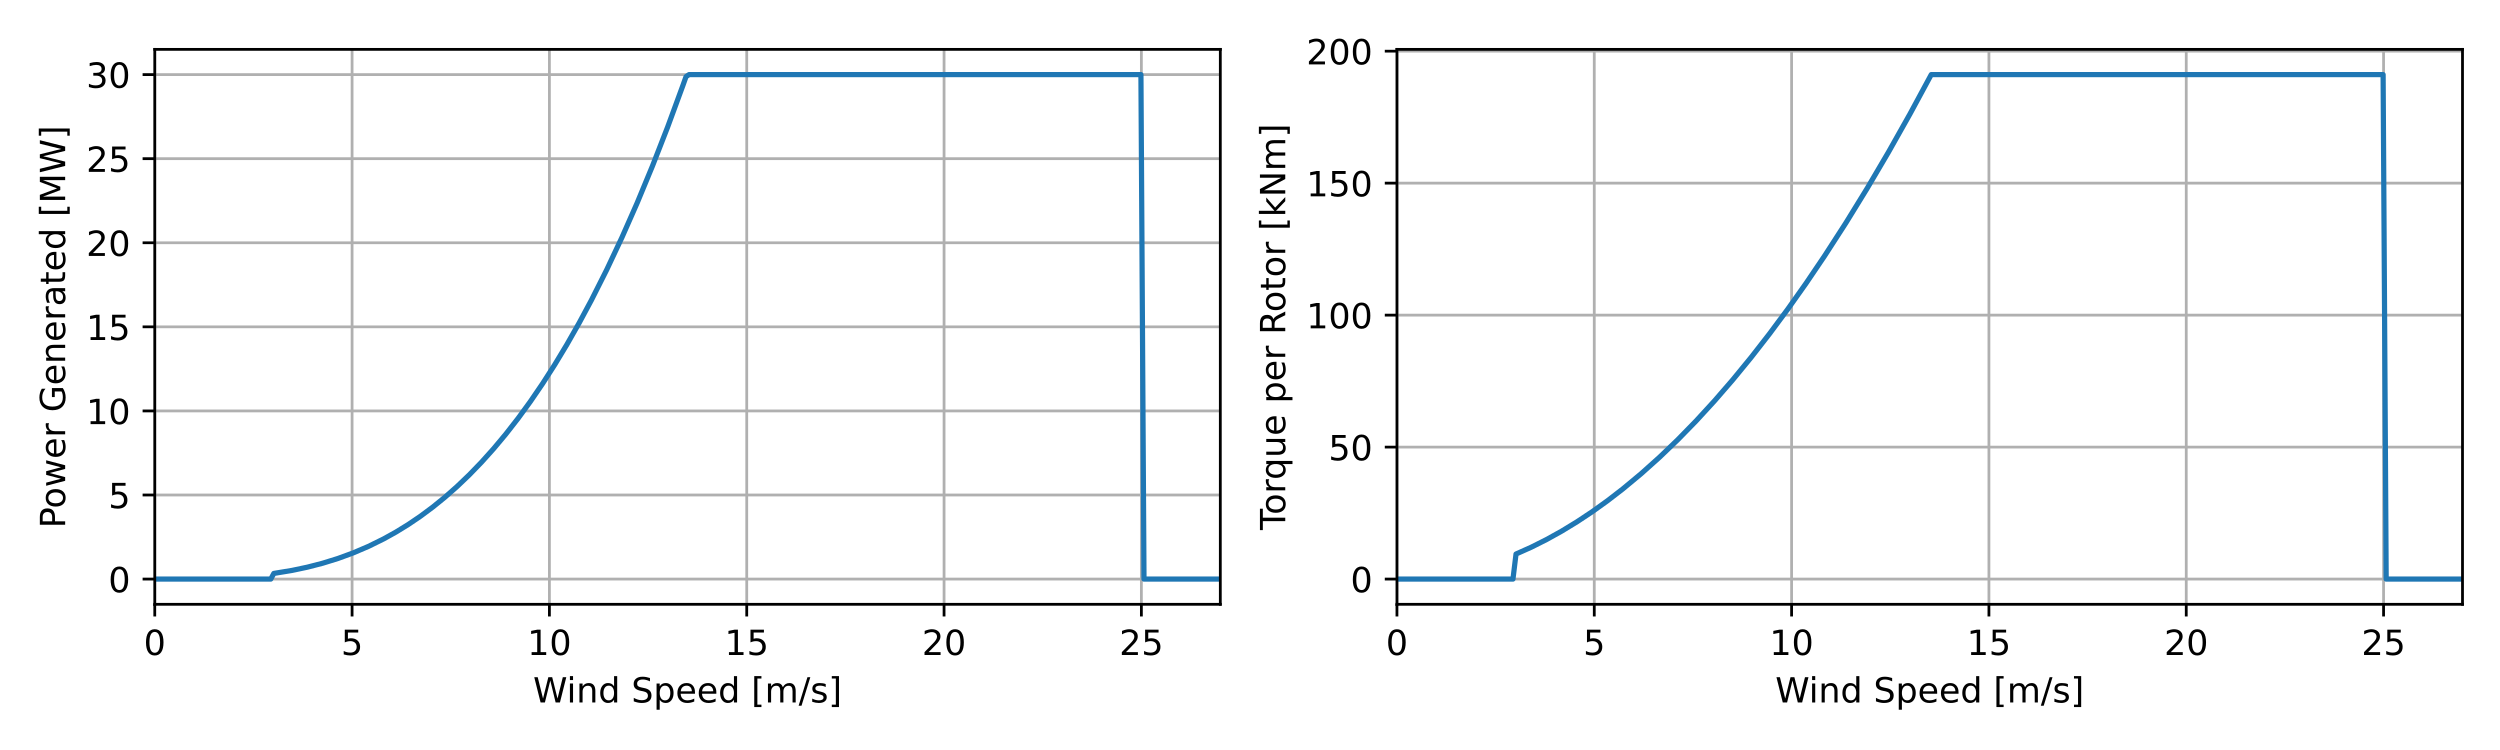
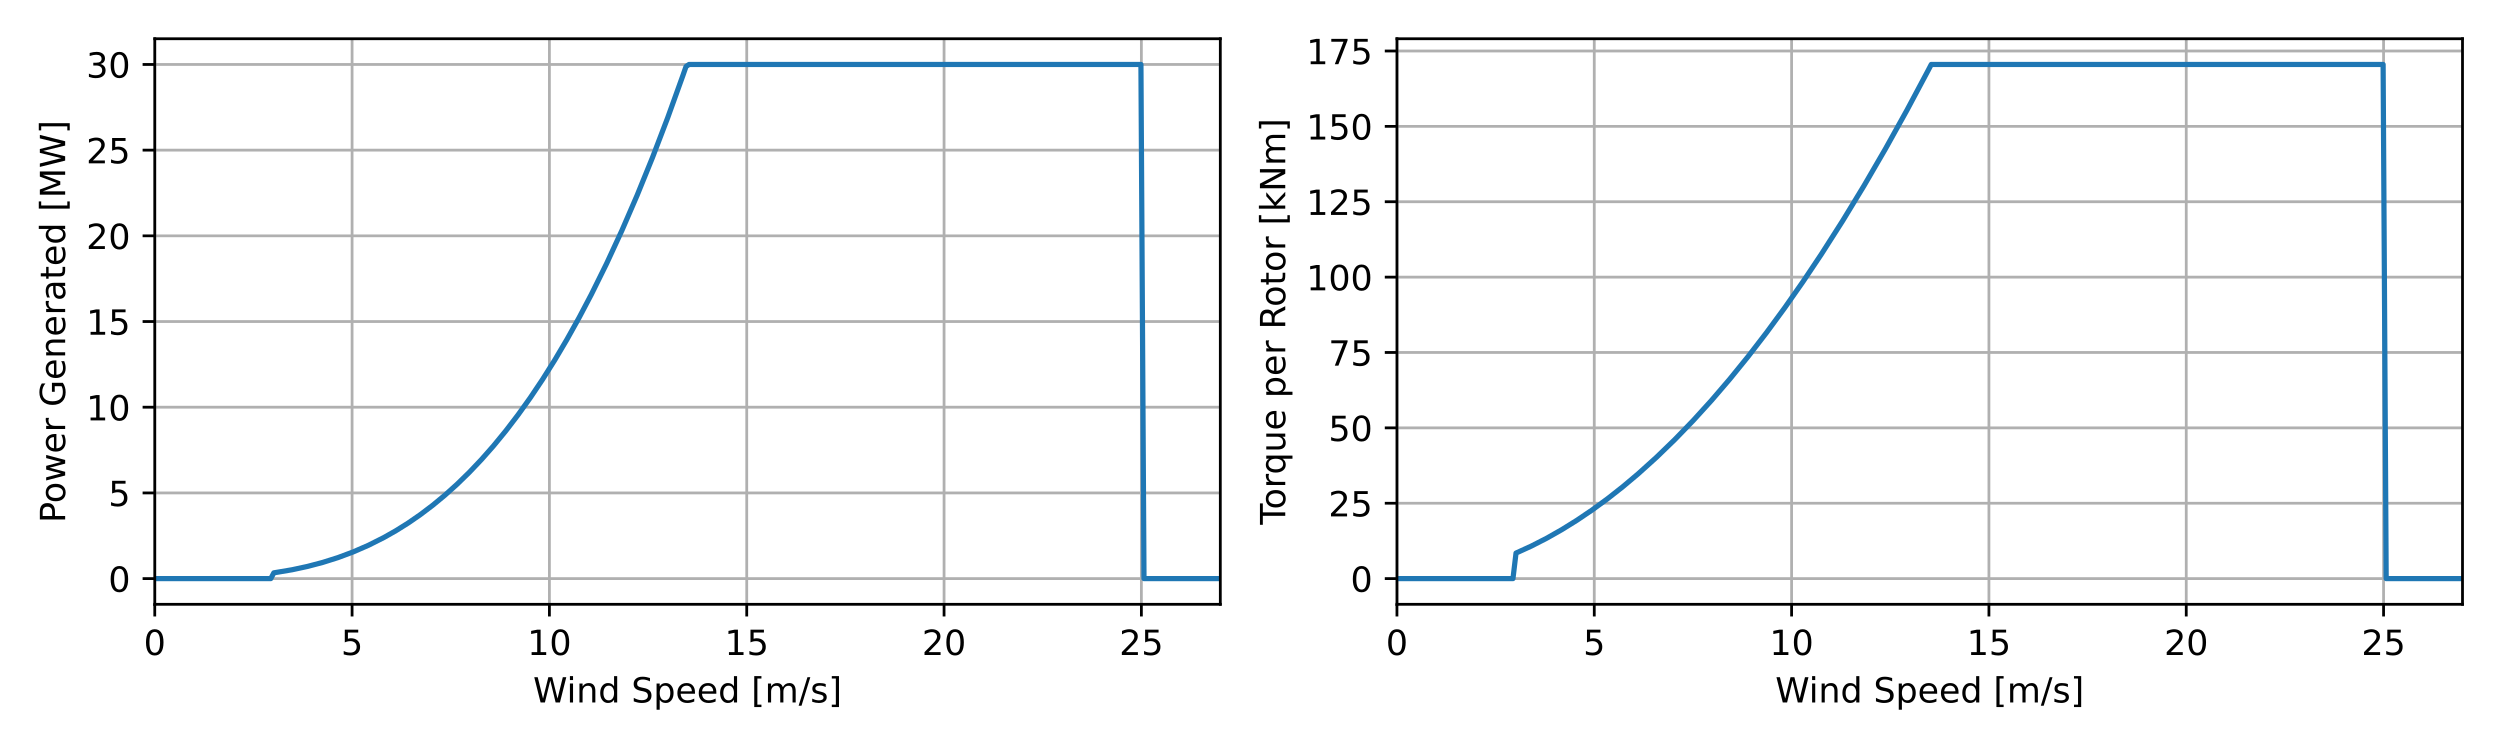
<svg xmlns="http://www.w3.org/2000/svg" xmlns:xlink="http://www.w3.org/1999/xlink" width="720pt" height="216pt" viewBox="0 0 720 216" version="1.1">
  <defs>
    <style type="text/css">*{stroke-linejoin: round; stroke-linecap: butt}</style>
  </defs>
  <g id="figure_1">
    <g id="patch_1">
      <path d="M 0 216  L 720 216  L 720 0  L 0 0  z " style="fill: #ffffff" />
    </g>
    <g id="axes_1">
      <g id="patch_2">
-         <path d="M 44.57 174.04  L 351.45 174.04  L 351.45 14.219  L 44.57 14.219  z " style="fill: #ffffff" />
+         <path d="M 44.57 174.04  L 351.45 174.04  L 351.45 11.16  L 44.57 11.16  z " style="fill: #ffffff" />
      </g>
      <g id="matplotlib.axis_1">
        <g id="xtick_1">
          <g id="line2d_1">
-             <path d="M 44.57 174.04  L 44.57 14.219  " clip-path="url(#p1d4675666b)" style="fill: none; stroke: #b0b0b0; stroke-width: 0.8; stroke-linecap: square" />
+             <path d="M 44.57 174.04  L 44.57 11.16  " clip-path="url(#p6509c32ba3)" style="fill: none; stroke: #b0b0b0; stroke-width: 0.8; stroke-linecap: square" />
          </g>
          <g id="line2d_2">
            <defs>
-               <path id="m14a64053a7" d="M 0 0  L 0 3.5  " style="stroke: #000000; stroke-width: 0.8" />
+               <path id="mec71f50dfd" d="M 0 0  L 0 3.5  " style="stroke: #000000; stroke-width: 0.8" />
            </defs>
            <g>
-               <use xlink:href="#m14a64053a7" x="44.57" y="174.04" style="stroke: #000000; stroke-width: 0.8" />
+               <use xlink:href="#mec71f50dfd" x="44.57" y="174.04" style="stroke: #000000; stroke-width: 0.8" />
            </g>
          </g>
          <g id="text_1">
            <g transform="translate(41.38875 188.6384) scale(0.1 -0.1)">
              <defs>
                <path id="DejaVuSans-30" d="M 2034 4250  Q 1547 4250 1301 3770  Q 1056 3291 1056 2328  Q 1056 1369 1301 889  Q 1547 409 2034 409  Q 2525 409 2770 889  Q 3016 1369 3016 2328  Q 3016 3291 2770 3770  Q 2525 4250 2034 4250  z M 2034 4750  Q 2819 4750 3233 4129  Q 3647 3509 3647 2328  Q 3647 1150 3233 529  Q 2819 -91 2034 -91  Q 1250 -91 836 529  Q 422 1150 422 2328  Q 422 3509 836 4129  Q 1250 4750 2034 4750  z " transform="scale(0.015625)" />
              </defs>
              <use xlink:href="#DejaVuSans-30" />
            </g>
          </g>
        </g>
        <g id="xtick_2">
          <g id="line2d_3">
-             <path d="M 101.4 174.04  L 101.4 14.219  " clip-path="url(#p1d4675666b)" style="fill: none; stroke: #b0b0b0; stroke-width: 0.8; stroke-linecap: square" />
+             <path d="M 101.4 174.04  L 101.4 11.16  " clip-path="url(#p6509c32ba3)" style="fill: none; stroke: #b0b0b0; stroke-width: 0.8; stroke-linecap: square" />
          </g>
          <g id="line2d_4">
            <g>
-               <use xlink:href="#m14a64053a7" x="101.4" y="174.04" style="stroke: #000000; stroke-width: 0.8" />
+               <use xlink:href="#mec71f50dfd" x="101.4" y="174.04" style="stroke: #000000; stroke-width: 0.8" />
            </g>
          </g>
          <g id="text_2">
            <g transform="translate(98.21838 188.6384) scale(0.1 -0.1)">
              <defs>
                <path id="DejaVuSans-35" d="M 691 4666  L 3169 4666  L 3169 4134  L 1269 4134  L 1269 2991  Q 1406 3038 1543 3061  Q 1681 3084 1819 3084  Q 2600 3084 3056 2656  Q 3513 2228 3513 1497  Q 3513 744 3044 326  Q 2575 -91 1722 -91  Q 1428 -91 1123 -41  Q 819 9 494 109  L 494 744  Q 775 591 1075 516  Q 1375 441 1709 441  Q 2250 441 2565 725  Q 2881 1009 2881 1497  Q 2881 1984 2565 2268  Q 2250 2553 1709 2553  Q 1456 2553 1204 2497  Q 953 2441 691 2322  L 691 4666  z " transform="scale(0.015625)" />
              </defs>
              <use xlink:href="#DejaVuSans-35" />
            </g>
          </g>
        </g>
        <g id="xtick_3">
          <g id="line2d_5">
-             <path d="M 158.229 174.04  L 158.229 14.219  " clip-path="url(#p1d4675666b)" style="fill: none; stroke: #b0b0b0; stroke-width: 0.8; stroke-linecap: square" />
+             <path d="M 158.229 174.04  L 158.229 11.16  " clip-path="url(#p6509c32ba3)" style="fill: none; stroke: #b0b0b0; stroke-width: 0.8; stroke-linecap: square" />
          </g>
          <g id="line2d_6">
            <g>
-               <use xlink:href="#m14a64053a7" x="158.229" y="174.04" style="stroke: #000000; stroke-width: 0.8" />
+               <use xlink:href="#mec71f50dfd" x="158.229" y="174.04" style="stroke: #000000; stroke-width: 0.8" />
            </g>
          </g>
          <g id="text_3">
            <g transform="translate(151.8668 188.6384) scale(0.1 -0.1)">
              <defs>
                <path id="DejaVuSans-31" d="M 794 531  L 1825 531  L 1825 4091  L 703 3866  L 703 4441  L 1819 4666  L 2450 4666  L 2450 531  L 3481 531  L 3481 0  L 794 0  L 794 531  z " transform="scale(0.015625)" />
              </defs>
              <use xlink:href="#DejaVuSans-31" />
              <use xlink:href="#DejaVuSans-30" x="63.623" />
            </g>
          </g>
        </g>
        <g id="xtick_4">
          <g id="line2d_7">
-             <path d="M 215.059 174.04  L 215.059 14.219  " clip-path="url(#p1d4675666b)" style="fill: none; stroke: #b0b0b0; stroke-width: 0.8; stroke-linecap: square" />
+             <path d="M 215.059 174.04  L 215.059 11.16  " clip-path="url(#p6509c32ba3)" style="fill: none; stroke: #b0b0b0; stroke-width: 0.8; stroke-linecap: square" />
          </g>
          <g id="line2d_8">
            <g>
-               <use xlink:href="#m14a64053a7" x="215.059" y="174.04" style="stroke: #000000; stroke-width: 0.8" />
+               <use xlink:href="#mec71f50dfd" x="215.059" y="174.04" style="stroke: #000000; stroke-width: 0.8" />
            </g>
          </g>
          <g id="text_4">
            <g transform="translate(208.6964 188.6384) scale(0.1 -0.1)">
              <use xlink:href="#DejaVuSans-31" />
              <use xlink:href="#DejaVuSans-35" x="63.623" />
            </g>
          </g>
        </g>
        <g id="xtick_5">
          <g id="line2d_9">
-             <path d="M 271.889 174.04  L 271.889 14.219  " clip-path="url(#p1d4675666b)" style="fill: none; stroke: #b0b0b0; stroke-width: 0.8; stroke-linecap: square" />
+             <path d="M 271.889 174.04  L 271.889 11.16  " clip-path="url(#p6509c32ba3)" style="fill: none; stroke: #b0b0b0; stroke-width: 0.8; stroke-linecap: square" />
          </g>
          <g id="line2d_10">
            <g>
-               <use xlink:href="#m14a64053a7" x="271.889" y="174.04" style="stroke: #000000; stroke-width: 0.8" />
+               <use xlink:href="#mec71f50dfd" x="271.889" y="174.04" style="stroke: #000000; stroke-width: 0.8" />
            </g>
          </g>
          <g id="text_5">
            <g transform="translate(265.526 188.6384) scale(0.1 -0.1)">
              <defs>
                <path id="DejaVuSans-32" d="M 1228 531  L 3431 531  L 3431 0  L 469 0  L 469 531  Q 828 903 1448 1529  Q 2069 2156 2228 2338  Q 2531 2678 2651 2914  Q 2772 3150 2772 3378  Q 2772 3750 2511 3984  Q 2250 4219 1831 4219  Q 1534 4219 1204 4116  Q 875 4013 500 3803  L 500 4441  Q 881 4594 1212 4672  Q 1544 4750 1819 4750  Q 2544 4750 2975 4387  Q 3406 4025 3406 3419  Q 3406 3131 3298 2873  Q 3191 2616 2906 2266  Q 2828 2175 2409 1742  Q 1991 1309 1228 531  z " transform="scale(0.015625)" />
              </defs>
              <use xlink:href="#DejaVuSans-32" />
              <use xlink:href="#DejaVuSans-30" x="63.623" />
            </g>
          </g>
        </g>
        <g id="xtick_6">
          <g id="line2d_11">
-             <path d="M 328.718 174.04  L 328.718 14.219  " clip-path="url(#p1d4675666b)" style="fill: none; stroke: #b0b0b0; stroke-width: 0.8; stroke-linecap: square" />
+             <path d="M 328.718 174.04  L 328.718 11.16  " clip-path="url(#p6509c32ba3)" style="fill: none; stroke: #b0b0b0; stroke-width: 0.8; stroke-linecap: square" />
          </g>
          <g id="line2d_12">
            <g>
-               <use xlink:href="#m14a64053a7" x="328.718" y="174.04" style="stroke: #000000; stroke-width: 0.8" />
+               <use xlink:href="#mec71f50dfd" x="328.718" y="174.04" style="stroke: #000000; stroke-width: 0.8" />
            </g>
          </g>
          <g id="text_6">
            <g transform="translate(322.3556 188.6384) scale(0.1 -0.1)">
              <use xlink:href="#DejaVuSans-32" />
              <use xlink:href="#DejaVuSans-35" x="63.623" />
            </g>
          </g>
        </g>
        <g id="text_7">
          <g transform="translate(153.5319 202.3166) scale(0.1 -0.1)">
            <defs>
              <path id="DejaVuSans-57" d="M 213 4666  L 850 4666  L 1831 722  L 2809 4666  L 3519 4666  L 4500 722  L 5478 4666  L 6119 4666  L 4947 0  L 4153 0  L 3169 4050  L 2175 0  L 1381 0  L 213 4666  z " transform="scale(0.015625)" />
              <path id="DejaVuSans-69" d="M 603 3500  L 1178 3500  L 1178 0  L 603 0  L 603 3500  z M 603 4863  L 1178 4863  L 1178 4134  L 603 4134  L 603 4863  z " transform="scale(0.015625)" />
              <path id="DejaVuSans-6e" d="M 3513 2113  L 3513 0  L 2938 0  L 2938 2094  Q 2938 2591 2744 2837  Q 2550 3084 2163 3084  Q 1697 3084 1428 2787  Q 1159 2491 1159 1978  L 1159 0  L 581 0  L 581 3500  L 1159 3500  L 1159 2956  Q 1366 3272 1645 3428  Q 1925 3584 2291 3584  Q 2894 3584 3203 3211  Q 3513 2838 3513 2113  z " transform="scale(0.015625)" />
              <path id="DejaVuSans-64" d="M 2906 2969  L 2906 4863  L 3481 4863  L 3481 0  L 2906 0  L 2906 525  Q 2725 213 2448 61  Q 2172 -91 1784 -91  Q 1150 -91 751 415  Q 353 922 353 1747  Q 353 2572 751 3078  Q 1150 3584 1784 3584  Q 2172 3584 2448 3432  Q 2725 3281 2906 2969  z M 947 1747  Q 947 1113 1208 752  Q 1469 391 1925 391  Q 2381 391 2643 752  Q 2906 1113 2906 1747  Q 2906 2381 2643 2742  Q 2381 3103 1925 3103  Q 1469 3103 1208 2742  Q 947 2381 947 1747  z " transform="scale(0.015625)" />
              <path id="DejaVuSans-20" transform="scale(0.015625)" />
              <path id="DejaVuSans-53" d="M 3425 4513  L 3425 3897  Q 3066 4069 2747 4153  Q 2428 4238 2131 4238  Q 1616 4238 1336 4038  Q 1056 3838 1056 3469  Q 1056 3159 1242 3001  Q 1428 2844 1947 2747  L 2328 2669  Q 3034 2534 3370 2195  Q 3706 1856 3706 1288  Q 3706 609 3251 259  Q 2797 -91 1919 -91  Q 1588 -91 1214 -16  Q 841 59 441 206  L 441 856  Q 825 641 1194 531  Q 1563 422 1919 422  Q 2459 422 2753 634  Q 3047 847 3047 1241  Q 3047 1584 2836 1778  Q 2625 1972 2144 2069  L 1759 2144  Q 1053 2284 737 2584  Q 422 2884 422 3419  Q 422 4038 858 4394  Q 1294 4750 2059 4750  Q 2388 4750 2728 4690  Q 3069 4631 3425 4513  z " transform="scale(0.015625)" />
              <path id="DejaVuSans-70" d="M 1159 525  L 1159 -1331  L 581 -1331  L 581 3500  L 1159 3500  L 1159 2969  Q 1341 3281 1617 3432  Q 1894 3584 2278 3584  Q 2916 3584 3314 3078  Q 3713 2572 3713 1747  Q 3713 922 3314 415  Q 2916 -91 2278 -91  Q 1894 -91 1617 61  Q 1341 213 1159 525  z M 3116 1747  Q 3116 2381 2855 2742  Q 2594 3103 2138 3103  Q 1681 3103 1420 2742  Q 1159 2381 1159 1747  Q 1159 1113 1420 752  Q 1681 391 2138 391  Q 2594 391 2855 752  Q 3116 1113 3116 1747  z " transform="scale(0.015625)" />
              <path id="DejaVuSans-65" d="M 3597 1894  L 3597 1613  L 953 1613  Q 991 1019 1311 708  Q 1631 397 2203 397  Q 2534 397 2845 478  Q 3156 559 3463 722  L 3463 178  Q 3153 47 2828 -22  Q 2503 -91 2169 -91  Q 1331 -91 842 396  Q 353 884 353 1716  Q 353 2575 817 3079  Q 1281 3584 2069 3584  Q 2775 3584 3186 3129  Q 3597 2675 3597 1894  z M 3022 2063  Q 3016 2534 2758 2815  Q 2500 3097 2075 3097  Q 1594 3097 1305 2825  Q 1016 2553 972 2059  L 3022 2063  z " transform="scale(0.015625)" />
              <path id="DejaVuSans-5b" d="M 550 4863  L 1875 4863  L 1875 4416  L 1125 4416  L 1125 -397  L 1875 -397  L 1875 -844  L 550 -844  L 550 4863  z " transform="scale(0.015625)" />
              <path id="DejaVuSans-6d" d="M 3328 2828  Q 3544 3216 3844 3400  Q 4144 3584 4550 3584  Q 5097 3584 5394 3201  Q 5691 2819 5691 2113  L 5691 0  L 5113 0  L 5113 2094  Q 5113 2597 4934 2840  Q 4756 3084 4391 3084  Q 3944 3084 3684 2787  Q 3425 2491 3425 1978  L 3425 0  L 2847 0  L 2847 2094  Q 2847 2600 2669 2842  Q 2491 3084 2119 3084  Q 1678 3084 1418 2786  Q 1159 2488 1159 1978  L 1159 0  L 581 0  L 581 3500  L 1159 3500  L 1159 2956  Q 1356 3278 1631 3431  Q 1906 3584 2284 3584  Q 2666 3584 2933 3390  Q 3200 3197 3328 2828  z " transform="scale(0.015625)" />
              <path id="DejaVuSans-2f" d="M 1625 4666  L 2156 4666  L 531 -594  L 0 -594  L 1625 4666  z " transform="scale(0.015625)" />
              <path id="DejaVuSans-73" d="M 2834 3397  L 2834 2853  Q 2591 2978 2328 3040  Q 2066 3103 1784 3103  Q 1356 3103 1142 2972  Q 928 2841 928 2578  Q 928 2378 1081 2264  Q 1234 2150 1697 2047  L 1894 2003  Q 2506 1872 2764 1633  Q 3022 1394 3022 966  Q 3022 478 2636 193  Q 2250 -91 1575 -91  Q 1294 -91 989 -36  Q 684 19 347 128  L 347 722  Q 666 556 975 473  Q 1284 391 1588 391  Q 1994 391 2212 530  Q 2431 669 2431 922  Q 2431 1156 2273 1281  Q 2116 1406 1581 1522  L 1381 1569  Q 847 1681 609 1914  Q 372 2147 372 2553  Q 372 3047 722 3315  Q 1072 3584 1716 3584  Q 2034 3584 2315 3537  Q 2597 3491 2834 3397  z " transform="scale(0.015625)" />
              <path id="DejaVuSans-5d" d="M 1947 4863  L 1947 -844  L 622 -844  L 622 -397  L 1369 -397  L 1369 4416  L 622 4416  L 622 4863  L 1947 4863  z " transform="scale(0.015625)" />
            </defs>
            <use xlink:href="#DejaVuSans-57" />
            <use xlink:href="#DejaVuSans-69" x="96.627" />
            <use xlink:href="#DejaVuSans-6e" x="124.41" />
            <use xlink:href="#DejaVuSans-64" x="187.789" />
            <use xlink:href="#DejaVuSans-20" x="251.266" />
            <use xlink:href="#DejaVuSans-53" x="283.053" />
            <use xlink:href="#DejaVuSans-70" x="346.529" />
            <use xlink:href="#DejaVuSans-65" x="410.006" />
            <use xlink:href="#DejaVuSans-65" x="471.529" />
            <use xlink:href="#DejaVuSans-64" x="533.053" />
            <use xlink:href="#DejaVuSans-20" x="596.529" />
            <use xlink:href="#DejaVuSans-5b" x="628.316" />
            <use xlink:href="#DejaVuSans-6d" x="667.33" />
            <use xlink:href="#DejaVuSans-2f" x="764.742" />
            <use xlink:href="#DejaVuSans-73" x="798.434" />
            <use xlink:href="#DejaVuSans-5d" x="850.533" />
          </g>
        </g>
      </g>
      <g id="matplotlib.axis_2">
        <g id="ytick_1">
          <g id="line2d_13">
-             <path d="M 44.57 166.775  L 351.45 166.775  " clip-path="url(#p1d4675666b)" style="fill: none; stroke: #b0b0b0; stroke-width: 0.8; stroke-linecap: square" />
+             <path d="M 44.57 166.636  L 351.45 166.636  " clip-path="url(#p6509c32ba3)" style="fill: none; stroke: #b0b0b0; stroke-width: 0.8; stroke-linecap: square" />
          </g>
          <g id="line2d_14">
            <defs>
-               <path id="m41e7b61bcc" d="M 0 0  L -3.5 0  " style="stroke: #000000; stroke-width: 0.8" />
+               <path id="m50704ed77e" d="M 0 0  L -3.5 0  " style="stroke: #000000; stroke-width: 0.8" />
            </defs>
            <g>
-               <use xlink:href="#m41e7b61bcc" x="44.57" y="166.775" style="stroke: #000000; stroke-width: 0.8" />
+               <use xlink:href="#m50704ed77e" x="44.57" y="166.636" style="stroke: #000000; stroke-width: 0.8" />
            </g>
          </g>
          <g id="text_8">
-             <g transform="translate(31.2075 170.5746) scale(0.1 -0.1)">
+             <g transform="translate(31.2075 170.4356) scale(0.1 -0.1)">
              <use xlink:href="#DejaVuSans-30" />
            </g>
          </g>
        </g>
        <g id="ytick_2">
          <g id="line2d_15">
-             <path d="M 44.57 142.56  L 351.45 142.56  " clip-path="url(#p1d4675666b)" style="fill: none; stroke: #b0b0b0; stroke-width: 0.8; stroke-linecap: square" />
+             <path d="M 44.57 141.958  L 351.45 141.958  " clip-path="url(#p6509c32ba3)" style="fill: none; stroke: #b0b0b0; stroke-width: 0.8; stroke-linecap: square" />
          </g>
          <g id="line2d_16">
            <g>
-               <use xlink:href="#m41e7b61bcc" x="44.57" y="142.56" style="stroke: #000000; stroke-width: 0.8" />
+               <use xlink:href="#m50704ed77e" x="44.57" y="141.958" style="stroke: #000000; stroke-width: 0.8" />
            </g>
          </g>
          <g id="text_9">
-             <g transform="translate(31.2075 146.3593) scale(0.1 -0.1)">
+             <g transform="translate(31.2075 145.7568) scale(0.1 -0.1)">
              <use xlink:href="#DejaVuSans-35" />
            </g>
          </g>
        </g>
        <g id="ytick_3">
          <g id="line2d_17">
-             <path d="M 44.57 118.345  L 351.45 118.345  " clip-path="url(#p1d4675666b)" style="fill: none; stroke: #b0b0b0; stroke-width: 0.8; stroke-linecap: square" />
+             <path d="M 44.57 117.279  L 351.45 117.279  " clip-path="url(#p6509c32ba3)" style="fill: none; stroke: #b0b0b0; stroke-width: 0.8; stroke-linecap: square" />
          </g>
          <g id="line2d_18">
            <g>
-               <use xlink:href="#m41e7b61bcc" x="44.57" y="118.345" style="stroke: #000000; stroke-width: 0.8" />
+               <use xlink:href="#m50704ed77e" x="44.57" y="117.279" style="stroke: #000000; stroke-width: 0.8" />
            </g>
          </g>
          <g id="text_10">
-             <g transform="translate(24.845 122.144) scale(0.1 -0.1)">
+             <g transform="translate(24.845 121.0779) scale(0.1 -0.1)">
              <use xlink:href="#DejaVuSans-31" />
              <use xlink:href="#DejaVuSans-30" x="63.623" />
            </g>
          </g>
        </g>
        <g id="ytick_4">
          <g id="line2d_19">
-             <path d="M 44.57 94.13  L 351.45 94.13  " clip-path="url(#p1d4675666b)" style="fill: none; stroke: #b0b0b0; stroke-width: 0.8; stroke-linecap: square" />
+             <path d="M 44.57 92.6  L 351.45 92.6  " clip-path="url(#p6509c32ba3)" style="fill: none; stroke: #b0b0b0; stroke-width: 0.8; stroke-linecap: square" />
          </g>
          <g id="line2d_20">
            <g>
-               <use xlink:href="#m41e7b61bcc" x="44.57" y="94.13" style="stroke: #000000; stroke-width: 0.8" />
+               <use xlink:href="#m50704ed77e" x="44.57" y="92.6" style="stroke: #000000; stroke-width: 0.8" />
            </g>
          </g>
          <g id="text_11">
-             <g transform="translate(24.845 97.92874) scale(0.1 -0.1)">
+             <g transform="translate(24.845 96.39913) scale(0.1 -0.1)">
              <use xlink:href="#DejaVuSans-31" />
              <use xlink:href="#DejaVuSans-35" x="63.623" />
            </g>
          </g>
        </g>
        <g id="ytick_5">
          <g id="line2d_21">
-             <path d="M 44.57 69.914  L 351.45 69.914  " clip-path="url(#p1d4675666b)" style="fill: none; stroke: #b0b0b0; stroke-width: 0.8; stroke-linecap: square" />
+             <path d="M 44.57 67.921  L 351.45 67.921  " clip-path="url(#p6509c32ba3)" style="fill: none; stroke: #b0b0b0; stroke-width: 0.8; stroke-linecap: square" />
          </g>
          <g id="line2d_22">
            <g>
-               <use xlink:href="#m41e7b61bcc" x="44.57" y="69.914" style="stroke: #000000; stroke-width: 0.8" />
+               <use xlink:href="#m50704ed77e" x="44.57" y="67.921" style="stroke: #000000; stroke-width: 0.8" />
            </g>
          </g>
          <g id="text_12">
-             <g transform="translate(24.845 73.71345) scale(0.1 -0.1)">
+             <g transform="translate(24.845 71.72032) scale(0.1 -0.1)">
              <use xlink:href="#DejaVuSans-32" />
              <use xlink:href="#DejaVuSans-30" x="63.623" />
            </g>
          </g>
        </g>
        <g id="ytick_6">
          <g id="line2d_23">
-             <path d="M 44.57 45.699  L 351.45 45.699  " clip-path="url(#p1d4675666b)" style="fill: none; stroke: #b0b0b0; stroke-width: 0.8; stroke-linecap: square" />
+             <path d="M 44.57 43.242  L 351.45 43.242  " clip-path="url(#p6509c32ba3)" style="fill: none; stroke: #b0b0b0; stroke-width: 0.8; stroke-linecap: square" />
          </g>
          <g id="line2d_24">
            <g>
-               <use xlink:href="#m41e7b61bcc" x="44.57" y="45.699" style="stroke: #000000; stroke-width: 0.8" />
+               <use xlink:href="#m50704ed77e" x="44.57" y="43.242" style="stroke: #000000; stroke-width: 0.8" />
            </g>
          </g>
          <g id="text_13">
-             <g transform="translate(24.845 49.49815) scale(0.1 -0.1)">
+             <g transform="translate(24.845 47.04151) scale(0.1 -0.1)">
              <use xlink:href="#DejaVuSans-32" />
              <use xlink:href="#DejaVuSans-35" x="63.623" />
            </g>
          </g>
        </g>
        <g id="ytick_7">
          <g id="line2d_25">
-             <path d="M 44.57 21.484  L 351.45 21.484  " clip-path="url(#p1d4675666b)" style="fill: none; stroke: #b0b0b0; stroke-width: 0.8; stroke-linecap: square" />
+             <path d="M 44.57 18.563  L 351.45 18.563  " clip-path="url(#p6509c32ba3)" style="fill: none; stroke: #b0b0b0; stroke-width: 0.8; stroke-linecap: square" />
          </g>
          <g id="line2d_26">
            <g>
-               <use xlink:href="#m41e7b61bcc" x="44.57" y="21.484" style="stroke: #000000; stroke-width: 0.8" />
+               <use xlink:href="#m50704ed77e" x="44.57" y="18.563" style="stroke: #000000; stroke-width: 0.8" />
            </g>
          </g>
          <g id="text_14">
-             <g transform="translate(24.845 25.28286) scale(0.1 -0.1)">
+             <g transform="translate(24.845 22.36269) scale(0.1 -0.1)">
              <defs>
                <path id="DejaVuSans-33" d="M 2597 2516  Q 3050 2419 3304 2112  Q 3559 1806 3559 1356  Q 3559 666 3084 287  Q 2609 -91 1734 -91  Q 1441 -91 1130 -33  Q 819 25 488 141  L 488 750  Q 750 597 1062 519  Q 1375 441 1716 441  Q 2309 441 2620 675  Q 2931 909 2931 1356  Q 2931 1769 2642 2001  Q 2353 2234 1838 2234  L 1294 2234  L 1294 2753  L 1863 2753  Q 2328 2753 2575 2939  Q 2822 3125 2822 3475  Q 2822 3834 2567 4026  Q 2313 4219 1838 4219  Q 1578 4219 1281 4162  Q 984 4106 628 3988  L 628 4550  Q 988 4650 1302 4700  Q 1616 4750 1894 4750  Q 2613 4750 3031 4423  Q 3450 4097 3450 3541  Q 3450 3153 3228 2886  Q 3006 2619 2597 2516  z " transform="scale(0.015625)" />
              </defs>
              <use xlink:href="#DejaVuSans-33" />
              <use xlink:href="#DejaVuSans-30" x="63.623" />
            </g>
          </g>
        </g>
        <g id="text_15">
-           <g transform="translate(18.76531 152.1077) rotate(-90) scale(0.1 -0.1)">
+           <g transform="translate(18.76531 150.578) rotate(-90) scale(0.1 -0.1)">
            <defs>
              <path id="DejaVuSans-50" d="M 1259 4147  L 1259 2394  L 2053 2394  Q 2494 2394 2734 2622  Q 2975 2850 2975 3272  Q 2975 3691 2734 3919  Q 2494 4147 2053 4147  L 1259 4147  z M 628 4666  L 2053 4666  Q 2838 4666 3239 4311  Q 3641 3956 3641 3272  Q 3641 2581 3239 2228  Q 2838 1875 2053 1875  L 1259 1875  L 1259 0  L 628 0  L 628 4666  z " transform="scale(0.015625)" />
              <path id="DejaVuSans-6f" d="M 1959 3097  Q 1497 3097 1228 2736  Q 959 2375 959 1747  Q 959 1119 1226 758  Q 1494 397 1959 397  Q 2419 397 2687 759  Q 2956 1122 2956 1747  Q 2956 2369 2687 2733  Q 2419 3097 1959 3097  z M 1959 3584  Q 2709 3584 3137 3096  Q 3566 2609 3566 1747  Q 3566 888 3137 398  Q 2709 -91 1959 -91  Q 1206 -91 779 398  Q 353 888 353 1747  Q 353 2609 779 3096  Q 1206 3584 1959 3584  z " transform="scale(0.015625)" />
              <path id="DejaVuSans-77" d="M 269 3500  L 844 3500  L 1563 769  L 2278 3500  L 2956 3500  L 3675 769  L 4391 3500  L 4966 3500  L 4050 0  L 3372 0  L 2619 2869  L 1863 0  L 1184 0  L 269 3500  z " transform="scale(0.015625)" />
              <path id="DejaVuSans-72" d="M 2631 2963  Q 2534 3019 2420 3045  Q 2306 3072 2169 3072  Q 1681 3072 1420 2755  Q 1159 2438 1159 1844  L 1159 0  L 581 0  L 581 3500  L 1159 3500  L 1159 2956  Q 1341 3275 1631 3429  Q 1922 3584 2338 3584  Q 2397 3584 2469 3576  Q 2541 3569 2628 3553  L 2631 2963  z " transform="scale(0.015625)" />
              <path id="DejaVuSans-47" d="M 3809 666  L 3809 1919  L 2778 1919  L 2778 2438  L 4434 2438  L 4434 434  Q 4069 175 3628 42  Q 3188 -91 2688 -91  Q 1594 -91 976 548  Q 359 1188 359 2328  Q 359 3472 976 4111  Q 1594 4750 2688 4750  Q 3144 4750 3555 4637  Q 3966 4525 4313 4306  L 4313 3634  Q 3963 3931 3569 4081  Q 3175 4231 2741 4231  Q 1884 4231 1454 3753  Q 1025 3275 1025 2328  Q 1025 1384 1454 906  Q 1884 428 2741 428  Q 3075 428 3337 486  Q 3600 544 3809 666  z " transform="scale(0.015625)" />
              <path id="DejaVuSans-61" d="M 2194 1759  Q 1497 1759 1228 1600  Q 959 1441 959 1056  Q 959 750 1161 570  Q 1363 391 1709 391  Q 2188 391 2477 730  Q 2766 1069 2766 1631  L 2766 1759  L 2194 1759  z M 3341 1997  L 3341 0  L 2766 0  L 2766 531  Q 2569 213 2275 61  Q 1981 -91 1556 -91  Q 1019 -91 701 211  Q 384 513 384 1019  Q 384 1609 779 1909  Q 1175 2209 1959 2209  L 2766 2209  L 2766 2266  Q 2766 2663 2505 2880  Q 2244 3097 1772 3097  Q 1472 3097 1187 3025  Q 903 2953 641 2809  L 641 3341  Q 956 3463 1253 3523  Q 1550 3584 1831 3584  Q 2591 3584 2966 3190  Q 3341 2797 3341 1997  z " transform="scale(0.015625)" />
              <path id="DejaVuSans-74" d="M 1172 4494  L 1172 3500  L 2356 3500  L 2356 3053  L 1172 3053  L 1172 1153  Q 1172 725 1289 603  Q 1406 481 1766 481  L 2356 481  L 2356 0  L 1766 0  Q 1100 0 847 248  Q 594 497 594 1153  L 594 3053  L 172 3053  L 172 3500  L 594 3500  L 594 4494  L 1172 4494  z " transform="scale(0.015625)" />
              <path id="DejaVuSans-4d" d="M 628 4666  L 1569 4666  L 2759 1491  L 3956 4666  L 4897 4666  L 4897 0  L 4281 0  L 4281 4097  L 3078 897  L 2444 897  L 1241 4097  L 1241 0  L 628 0  L 628 4666  z " transform="scale(0.015625)" />
            </defs>
            <use xlink:href="#DejaVuSans-50" />
            <use xlink:href="#DejaVuSans-6f" x="56.678" />
            <use xlink:href="#DejaVuSans-77" x="117.859" />
            <use xlink:href="#DejaVuSans-65" x="199.646" />
            <use xlink:href="#DejaVuSans-72" x="261.17" />
            <use xlink:href="#DejaVuSans-20" x="302.283" />
            <use xlink:href="#DejaVuSans-47" x="334.07" />
            <use xlink:href="#DejaVuSans-65" x="411.561" />
            <use xlink:href="#DejaVuSans-6e" x="473.084" />
            <use xlink:href="#DejaVuSans-65" x="536.463" />
            <use xlink:href="#DejaVuSans-72" x="597.986" />
            <use xlink:href="#DejaVuSans-61" x="639.1" />
            <use xlink:href="#DejaVuSans-74" x="700.379" />
            <use xlink:href="#DejaVuSans-65" x="739.588" />
            <use xlink:href="#DejaVuSans-64" x="801.111" />
            <use xlink:href="#DejaVuSans-20" x="864.588" />
            <use xlink:href="#DejaVuSans-5b" x="896.375" />
            <use xlink:href="#DejaVuSans-4d" x="935.389" />
            <use xlink:href="#DejaVuSans-57" x="1021.668" />
            <use xlink:href="#DejaVuSans-5d" x="1120.545" />
          </g>
        </g>
      </g>
      <g id="line2d_27">
-         <path d="M 44.57 166.775  L 77.984 166.775  L 78.863 165.146  L 84.139 164.273  L 88.536 163.342  L 92.932 162.206  L 97.329 160.843  L 101.725 159.233  L 106.122 157.355  L 110.518 155.189  L 114.036 153.234  L 117.553 151.072  L 121.07 148.69  L 124.587 146.079  L 128.105 143.228  L 131.622 140.127  L 135.139 136.764  L 138.656 133.13  L 142.174 129.214  L 145.691 125.005  L 149.208 120.493  L 152.725 115.668  L 156.243 110.518  L 159.76 105.033  L 163.277 99.203  L 166.794 93.016  L 170.312 86.464  L 174.708 77.741  L 179.105 68.409  L 183.501 58.447  L 187.898 47.834  L 192.294 36.549  L 196.691 24.572  L 197.57 22.092  L 198.45 21.484  L 328.588 21.484  L 329.467 166.775  L 351.45 166.775  L 351.45 166.775  " clip-path="url(#p1d4675666b)" style="fill: none; stroke: #1f77b4; stroke-width: 1.5; stroke-linecap: square" />
+         <path d="M 44.57 166.636  L 77.984 166.636  L 78.863 164.976  L 84.139 164.086  L 88.536 163.137  L 92.932 161.979  L 97.329 160.59  L 101.725 158.949  L 106.122 157.035  L 110.518 154.827  L 114.036 152.835  L 117.553 150.631  L 121.07 148.204  L 124.587 145.543  L 128.105 142.637  L 131.622 139.476  L 135.139 136.049  L 138.656 132.345  L 142.174 128.354  L 145.691 124.064  L 149.208 119.466  L 152.725 114.547  L 156.243 109.299  L 159.76 103.708  L 163.277 97.766  L 166.794 91.461  L 170.312 84.783  L 174.708 75.893  L 179.105 66.382  L 183.501 56.228  L 187.898 45.411  L 192.294 33.91  L 196.691 21.703  L 197.57 19.175  L 198.45 18.563  L 328.588 18.563  L 329.467 166.636  L 351.45 166.636  L 351.45 166.636  " clip-path="url(#p6509c32ba3)" style="fill: none; stroke: #1f77b4; stroke-width: 1.5; stroke-linecap: square" />
      </g>
      <g id="patch_3">
-         <path d="M 44.57 174.04  L 44.57 14.219  " style="fill: none; stroke: #000000; stroke-width: 0.8; stroke-linejoin: miter; stroke-linecap: square" />
+         <path d="M 44.57 174.04  L 44.57 11.16  " style="fill: none; stroke: #000000; stroke-width: 0.8; stroke-linejoin: miter; stroke-linecap: square" />
      </g>
      <g id="patch_4">
-         <path d="M 351.45 174.04  L 351.45 14.219  " style="fill: none; stroke: #000000; stroke-width: 0.8; stroke-linejoin: miter; stroke-linecap: square" />
+         <path d="M 351.45 174.04  L 351.45 11.16  " style="fill: none; stroke: #000000; stroke-width: 0.8; stroke-linejoin: miter; stroke-linecap: square" />
      </g>
      <g id="patch_5">
        <path d="M 44.57 174.04  L 351.45 174.04  " style="fill: none; stroke: #000000; stroke-width: 0.8; stroke-linejoin: miter; stroke-linecap: square" />
      </g>
      <g id="patch_6">
-         <path d="M 44.57 14.219  L 351.45 14.219  " style="fill: none; stroke: #000000; stroke-width: 0.8; stroke-linejoin: miter; stroke-linecap: square" />
+         <path d="M 44.57 11.16  L 351.45 11.16  " style="fill: none; stroke: #000000; stroke-width: 0.8; stroke-linejoin: miter; stroke-linecap: square" />
      </g>
    </g>
    <g id="axes_2">
      <g id="patch_7">
-         <path d="M 402.32 174.04  L 709.2 174.04  L 709.2 14.219  L 402.32 14.219  z " style="fill: #ffffff" />
+         <path d="M 402.32 174.04  L 709.2 174.04  L 709.2 11.16  L 402.32 11.16  z " style="fill: #ffffff" />
      </g>
      <g id="matplotlib.axis_3">
        <g id="xtick_7">
          <g id="line2d_28">
-             <path d="M 402.32 174.04  L 402.32 14.219  " clip-path="url(#p9dcb75fc7a)" style="fill: none; stroke: #b0b0b0; stroke-width: 0.8; stroke-linecap: square" />
+             <path d="M 402.32 174.04  L 402.32 11.16  " clip-path="url(#p78cbb93a71)" style="fill: none; stroke: #b0b0b0; stroke-width: 0.8; stroke-linecap: square" />
          </g>
          <g id="line2d_29">
            <g>
-               <use xlink:href="#m14a64053a7" x="402.32" y="174.04" style="stroke: #000000; stroke-width: 0.8" />
+               <use xlink:href="#mec71f50dfd" x="402.32" y="174.04" style="stroke: #000000; stroke-width: 0.8" />
            </g>
          </g>
          <g id="text_16">
            <g transform="translate(399.1388 188.6384) scale(0.1 -0.1)">
              <use xlink:href="#DejaVuSans-30" />
            </g>
          </g>
        </g>
        <g id="xtick_8">
          <g id="line2d_30">
-             <path d="M 459.15 174.04  L 459.15 14.219  " clip-path="url(#p9dcb75fc7a)" style="fill: none; stroke: #b0b0b0; stroke-width: 0.8; stroke-linecap: square" />
+             <path d="M 459.15 174.04  L 459.15 11.16  " clip-path="url(#p78cbb93a71)" style="fill: none; stroke: #b0b0b0; stroke-width: 0.8; stroke-linecap: square" />
          </g>
          <g id="line2d_31">
            <g>
-               <use xlink:href="#m14a64053a7" x="459.15" y="174.04" style="stroke: #000000; stroke-width: 0.8" />
+               <use xlink:href="#mec71f50dfd" x="459.15" y="174.04" style="stroke: #000000; stroke-width: 0.8" />
            </g>
          </g>
          <g id="text_17">
            <g transform="translate(455.9684 188.6384) scale(0.1 -0.1)">
              <use xlink:href="#DejaVuSans-35" />
            </g>
          </g>
        </g>
        <g id="xtick_9">
          <g id="line2d_32">
-             <path d="M 515.979 174.04  L 515.979 14.219  " clip-path="url(#p9dcb75fc7a)" style="fill: none; stroke: #b0b0b0; stroke-width: 0.8; stroke-linecap: square" />
+             <path d="M 515.979 174.04  L 515.979 11.16  " clip-path="url(#p78cbb93a71)" style="fill: none; stroke: #b0b0b0; stroke-width: 0.8; stroke-linecap: square" />
          </g>
          <g id="line2d_33">
            <g>
-               <use xlink:href="#m14a64053a7" x="515.979" y="174.04" style="stroke: #000000; stroke-width: 0.8" />
+               <use xlink:href="#mec71f50dfd" x="515.979" y="174.04" style="stroke: #000000; stroke-width: 0.8" />
            </g>
          </g>
          <g id="text_18">
            <g transform="translate(509.6168 188.6384) scale(0.1 -0.1)">
              <use xlink:href="#DejaVuSans-31" />
              <use xlink:href="#DejaVuSans-30" x="63.623" />
            </g>
          </g>
        </g>
        <g id="xtick_10">
          <g id="line2d_34">
-             <path d="M 572.809 174.04  L 572.809 14.219  " clip-path="url(#p9dcb75fc7a)" style="fill: none; stroke: #b0b0b0; stroke-width: 0.8; stroke-linecap: square" />
+             <path d="M 572.809 174.04  L 572.809 11.16  " clip-path="url(#p78cbb93a71)" style="fill: none; stroke: #b0b0b0; stroke-width: 0.8; stroke-linecap: square" />
          </g>
          <g id="line2d_35">
            <g>
-               <use xlink:href="#m14a64053a7" x="572.809" y="174.04" style="stroke: #000000; stroke-width: 0.8" />
+               <use xlink:href="#mec71f50dfd" x="572.809" y="174.04" style="stroke: #000000; stroke-width: 0.8" />
            </g>
          </g>
          <g id="text_19">
            <g transform="translate(566.4464 188.6384) scale(0.1 -0.1)">
              <use xlink:href="#DejaVuSans-31" />
              <use xlink:href="#DejaVuSans-35" x="63.623" />
            </g>
          </g>
        </g>
        <g id="xtick_11">
          <g id="line2d_36">
-             <path d="M 629.639 174.04  L 629.639 14.219  " clip-path="url(#p9dcb75fc7a)" style="fill: none; stroke: #b0b0b0; stroke-width: 0.8; stroke-linecap: square" />
+             <path d="M 629.639 174.04  L 629.639 11.16  " clip-path="url(#p78cbb93a71)" style="fill: none; stroke: #b0b0b0; stroke-width: 0.8; stroke-linecap: square" />
          </g>
          <g id="line2d_37">
            <g>
-               <use xlink:href="#m14a64053a7" x="629.639" y="174.04" style="stroke: #000000; stroke-width: 0.8" />
+               <use xlink:href="#mec71f50dfd" x="629.639" y="174.04" style="stroke: #000000; stroke-width: 0.8" />
            </g>
          </g>
          <g id="text_20">
            <g transform="translate(623.276 188.6384) scale(0.1 -0.1)">
              <use xlink:href="#DejaVuSans-32" />
              <use xlink:href="#DejaVuSans-30" x="63.623" />
            </g>
          </g>
        </g>
        <g id="xtick_12">
          <g id="line2d_38">
-             <path d="M 686.468 174.04  L 686.468 14.219  " clip-path="url(#p9dcb75fc7a)" style="fill: none; stroke: #b0b0b0; stroke-width: 0.8; stroke-linecap: square" />
+             <path d="M 686.468 174.04  L 686.468 11.16  " clip-path="url(#p78cbb93a71)" style="fill: none; stroke: #b0b0b0; stroke-width: 0.8; stroke-linecap: square" />
          </g>
          <g id="line2d_39">
            <g>
-               <use xlink:href="#m14a64053a7" x="686.468" y="174.04" style="stroke: #000000; stroke-width: 0.8" />
+               <use xlink:href="#mec71f50dfd" x="686.468" y="174.04" style="stroke: #000000; stroke-width: 0.8" />
            </g>
          </g>
          <g id="text_21">
            <g transform="translate(680.1056 188.6384) scale(0.1 -0.1)">
              <use xlink:href="#DejaVuSans-32" />
              <use xlink:href="#DejaVuSans-35" x="63.623" />
            </g>
          </g>
        </g>
        <g id="text_22">
          <g transform="translate(511.2819 202.3166) scale(0.1 -0.1)">
            <use xlink:href="#DejaVuSans-57" />
            <use xlink:href="#DejaVuSans-69" x="96.627" />
            <use xlink:href="#DejaVuSans-6e" x="124.41" />
            <use xlink:href="#DejaVuSans-64" x="187.789" />
            <use xlink:href="#DejaVuSans-20" x="251.266" />
            <use xlink:href="#DejaVuSans-53" x="283.053" />
            <use xlink:href="#DejaVuSans-70" x="346.529" />
            <use xlink:href="#DejaVuSans-65" x="410.006" />
            <use xlink:href="#DejaVuSans-65" x="471.529" />
            <use xlink:href="#DejaVuSans-64" x="533.053" />
            <use xlink:href="#DejaVuSans-20" x="596.529" />
            <use xlink:href="#DejaVuSans-5b" x="628.316" />
            <use xlink:href="#DejaVuSans-6d" x="667.33" />
            <use xlink:href="#DejaVuSans-2f" x="764.742" />
            <use xlink:href="#DejaVuSans-73" x="798.434" />
            <use xlink:href="#DejaVuSans-5d" x="850.533" />
          </g>
        </g>
      </g>
      <g id="matplotlib.axis_4">
        <g id="ytick_8">
          <g id="line2d_40">
-             <path d="M 402.32 166.775  L 709.2 166.775  " clip-path="url(#p9dcb75fc7a)" style="fill: none; stroke: #b0b0b0; stroke-width: 0.8; stroke-linecap: square" />
+             <path d="M 402.32 166.636  L 709.2 166.636  " clip-path="url(#p78cbb93a71)" style="fill: none; stroke: #b0b0b0; stroke-width: 0.8; stroke-linecap: square" />
          </g>
          <g id="line2d_41">
            <g>
-               <use xlink:href="#m41e7b61bcc" x="402.32" y="166.775" style="stroke: #000000; stroke-width: 0.8" />
+               <use xlink:href="#m50704ed77e" x="402.32" y="166.636" style="stroke: #000000; stroke-width: 0.8" />
            </g>
          </g>
          <g id="text_23">
-             <g transform="translate(388.9575 170.5746) scale(0.1 -0.1)">
+             <g transform="translate(388.9575 170.4356) scale(0.1 -0.1)">
              <use xlink:href="#DejaVuSans-30" />
            </g>
          </g>
        </g>
        <g id="ytick_9">
          <g id="line2d_42">
-             <path d="M 402.32 128.766  L 709.2 128.766  " clip-path="url(#p9dcb75fc7a)" style="fill: none; stroke: #b0b0b0; stroke-width: 0.8; stroke-linecap: square" />
+             <path d="M 402.32 144.929  L 709.2 144.929  " clip-path="url(#p78cbb93a71)" style="fill: none; stroke: #b0b0b0; stroke-width: 0.8; stroke-linecap: square" />
          </g>
          <g id="line2d_43">
            <g>
-               <use xlink:href="#m41e7b61bcc" x="402.32" y="128.766" style="stroke: #000000; stroke-width: 0.8" />
+               <use xlink:href="#m50704ed77e" x="402.32" y="144.929" style="stroke: #000000; stroke-width: 0.8" />
            </g>
          </g>
          <g id="text_24">
-             <g transform="translate(382.595 132.5655) scale(0.1 -0.1)">
-               <use xlink:href="#DejaVuSans-35" />
-               <use xlink:href="#DejaVuSans-30" x="63.623" />
+             <g transform="translate(382.595 148.7283) scale(0.1 -0.1)">
+               <use xlink:href="#DejaVuSans-32" />
+               <use xlink:href="#DejaVuSans-35" x="63.623" />
            </g>
          </g>
        </g>
        <g id="ytick_10">
          <g id="line2d_44">
-             <path d="M 402.32 90.757  L 709.2 90.757  " clip-path="url(#p9dcb75fc7a)" style="fill: none; stroke: #b0b0b0; stroke-width: 0.8; stroke-linecap: square" />
+             <path d="M 402.32 123.222  L 709.2 123.222  " clip-path="url(#p78cbb93a71)" style="fill: none; stroke: #b0b0b0; stroke-width: 0.8; stroke-linecap: square" />
          </g>
          <g id="line2d_45">
            <g>
-               <use xlink:href="#m41e7b61bcc" x="402.32" y="90.757" style="stroke: #000000; stroke-width: 0.8" />
+               <use xlink:href="#m50704ed77e" x="402.32" y="123.222" style="stroke: #000000; stroke-width: 0.8" />
            </g>
          </g>
          <g id="text_25">
-             <g transform="translate(376.2325 94.55635) scale(0.1 -0.1)">
-               <use xlink:href="#DejaVuSans-31" />
-               <use xlink:href="#DejaVuSans-30" x="63.623" />
-               <use xlink:href="#DejaVuSans-30" x="127.246" />
+             <g transform="translate(382.595 127.0211) scale(0.1 -0.1)">
+               <use xlink:href="#DejaVuSans-35" />
+               <use xlink:href="#DejaVuSans-30" x="63.623" />
            </g>
          </g>
        </g>
        <g id="ytick_11">
          <g id="line2d_46">
-             <path d="M 402.32 52.748  L 709.2 52.748  " clip-path="url(#p9dcb75fc7a)" style="fill: none; stroke: #b0b0b0; stroke-width: 0.8; stroke-linecap: square" />
+             <path d="M 402.32 101.515  L 709.2 101.515  " clip-path="url(#p78cbb93a71)" style="fill: none; stroke: #b0b0b0; stroke-width: 0.8; stroke-linecap: square" />
          </g>
          <g id="line2d_47">
            <g>
-               <use xlink:href="#m41e7b61bcc" x="402.32" y="52.748" style="stroke: #000000; stroke-width: 0.8" />
+               <use xlink:href="#m50704ed77e" x="402.32" y="101.515" style="stroke: #000000; stroke-width: 0.8" />
            </g>
          </g>
          <g id="text_26">
-             <g transform="translate(376.2325 56.54722) scale(0.1 -0.1)">
-               <use xlink:href="#DejaVuSans-31" />
-               <use xlink:href="#DejaVuSans-35" x="63.623" />
-               <use xlink:href="#DejaVuSans-30" x="127.246" />
+             <g transform="translate(382.595 105.3138) scale(0.1 -0.1)">
+               <defs>
+                 <path id="DejaVuSans-37" d="M 525 4666  L 3525 4666  L 3525 4397  L 1831 0  L 1172 0  L 2766 4134  L 525 4134  L 525 4666  z " transform="scale(0.015625)" />
+               </defs>
+               <use xlink:href="#DejaVuSans-37" />
+               <use xlink:href="#DejaVuSans-35" x="63.623" />
            </g>
          </g>
        </g>
        <g id="ytick_12">
          <g id="line2d_48">
-             <path d="M 402.32 14.739  L 709.2 14.739  " clip-path="url(#p9dcb75fc7a)" style="fill: none; stroke: #b0b0b0; stroke-width: 0.8; stroke-linecap: square" />
+             <path d="M 402.32 79.807  L 709.2 79.807  " clip-path="url(#p78cbb93a71)" style="fill: none; stroke: #b0b0b0; stroke-width: 0.8; stroke-linecap: square" />
          </g>
          <g id="line2d_49">
            <g>
-               <use xlink:href="#m41e7b61bcc" x="402.32" y="14.739" style="stroke: #000000; stroke-width: 0.8" />
+               <use xlink:href="#m50704ed77e" x="402.32" y="79.807" style="stroke: #000000; stroke-width: 0.8" />
            </g>
          </g>
          <g id="text_27">
-             <g transform="translate(376.2325 18.53808) scale(0.1 -0.1)">
-               <use xlink:href="#DejaVuSans-32" />
+             <g transform="translate(376.2325 83.60654) scale(0.1 -0.1)">
+               <use xlink:href="#DejaVuSans-31" />
              <use xlink:href="#DejaVuSans-30" x="63.623" />
              <use xlink:href="#DejaVuSans-30" x="127.246" />
            </g>
          </g>
        </g>
-         <g id="text_28">
-           <g transform="translate(370.1528 152.6452) rotate(-90) scale(0.1 -0.1)">
+         <g id="ytick_13">
+           <g id="line2d_50">
+             <path d="M 402.32 58.1  L 709.2 58.1  " clip-path="url(#p78cbb93a71)" style="fill: none; stroke: #b0b0b0; stroke-width: 0.8; stroke-linecap: square" />
+           </g>
+           <g id="line2d_51">
+             <g>
+               <use xlink:href="#m50704ed77e" x="402.32" y="58.1" style="stroke: #000000; stroke-width: 0.8" />
+             </g>
+           </g>
+           <g id="text_28">
+             <g transform="translate(376.2325 61.89928) scale(0.1 -0.1)">
+               <use xlink:href="#DejaVuSans-31" />
+               <use xlink:href="#DejaVuSans-32" x="63.623" />
+               <use xlink:href="#DejaVuSans-35" x="127.246" />
+             </g>
+           </g>
+         </g>
+         <g id="ytick_14">
+           <g id="line2d_52">
+             <path d="M 402.32 36.393  L 709.2 36.393  " clip-path="url(#p78cbb93a71)" style="fill: none; stroke: #b0b0b0; stroke-width: 0.8; stroke-linecap: square" />
+           </g>
+           <g id="line2d_53">
+             <g>
+               <use xlink:href="#m50704ed77e" x="402.32" y="36.393" style="stroke: #000000; stroke-width: 0.8" />
+             </g>
+           </g>
+           <g id="text_29">
+             <g transform="translate(376.2325 40.19202) scale(0.1 -0.1)">
+               <use xlink:href="#DejaVuSans-31" />
+               <use xlink:href="#DejaVuSans-35" x="63.623" />
+               <use xlink:href="#DejaVuSans-30" x="127.246" />
+             </g>
+           </g>
+         </g>
+         <g id="ytick_15">
+           <g id="line2d_54">
+             <path d="M 402.32 14.686  L 709.2 14.686  " clip-path="url(#p78cbb93a71)" style="fill: none; stroke: #b0b0b0; stroke-width: 0.8; stroke-linecap: square" />
+           </g>
+           <g id="line2d_55">
+             <g>
+               <use xlink:href="#m50704ed77e" x="402.32" y="14.686" style="stroke: #000000; stroke-width: 0.8" />
+             </g>
+           </g>
+           <g id="text_30">
+             <g transform="translate(376.2325 18.48476) scale(0.1 -0.1)">
+               <use xlink:href="#DejaVuSans-31" />
+               <use xlink:href="#DejaVuSans-37" x="63.623" />
+               <use xlink:href="#DejaVuSans-35" x="127.246" />
+             </g>
+           </g>
+         </g>
+         <g id="text_31">
+           <g transform="translate(370.1528 151.1155) rotate(-90) scale(0.1 -0.1)">
            <defs>
              <path id="DejaVuSans-54" d="M -19 4666  L 3928 4666  L 3928 4134  L 2272 4134  L 2272 0  L 1638 0  L 1638 4134  L -19 4134  L -19 4666  z " transform="scale(0.015625)" />
              <path id="DejaVuSans-71" d="M 947 1747  Q 947 1113 1208 752  Q 1469 391 1925 391  Q 2381 391 2643 752  Q 2906 1113 2906 1747  Q 2906 2381 2643 2742  Q 2381 3103 1925 3103  Q 1469 3103 1208 2742  Q 947 2381 947 1747  z M 2906 525  Q 2725 213 2448 61  Q 2172 -91 1784 -91  Q 1150 -91 751 415  Q 353 922 353 1747  Q 353 2572 751 3078  Q 1150 3584 1784 3584  Q 2172 3584 2448 3432  Q 2725 3281 2906 2969  L 2906 3500  L 3481 3500  L 3481 -1331  L 2906 -1331  L 2906 525  z " transform="scale(0.015625)" />
              <path id="DejaVuSans-75" d="M 544 1381  L 544 3500  L 1119 3500  L 1119 1403  Q 1119 906 1312 657  Q 1506 409 1894 409  Q 2359 409 2629 706  Q 2900 1003 2900 1516  L 2900 3500  L 3475 3500  L 3475 0  L 2900 0  L 2900 538  Q 2691 219 2414 64  Q 2138 -91 1772 -91  Q 1169 -91 856 284  Q 544 659 544 1381  z M 1991 3584  L 1991 3584  z " transform="scale(0.015625)" />
              <path id="DejaVuSans-52" d="M 2841 2188  Q 3044 2119 3236 1894  Q 3428 1669 3622 1275  L 4263 0  L 3584 0  L 2988 1197  Q 2756 1666 2539 1819  Q 2322 1972 1947 1972  L 1259 1972  L 1259 0  L 628 0  L 628 4666  L 2053 4666  Q 2853 4666 3247 4331  Q 3641 3997 3641 3322  Q 3641 2881 3436 2590  Q 3231 2300 2841 2188  z M 1259 4147  L 1259 2491  L 2053 2491  Q 2509 2491 2742 2702  Q 2975 2913 2975 3322  Q 2975 3731 2742 3939  Q 2509 4147 2053 4147  L 1259 4147  z " transform="scale(0.015625)" />
              <path id="DejaVuSans-6b" d="M 581 4863  L 1159 4863  L 1159 1991  L 2875 3500  L 3609 3500  L 1753 1863  L 3688 0  L 2938 0  L 1159 1709  L 1159 0  L 581 0  L 581 4863  z " transform="scale(0.015625)" />
              <path id="DejaVuSans-4e" d="M 628 4666  L 1478 4666  L 3547 763  L 3547 4666  L 4159 4666  L 4159 0  L 3309 0  L 1241 3903  L 1241 0  L 628 0  L 628 4666  z " transform="scale(0.015625)" />
            </defs>
            <use xlink:href="#DejaVuSans-54" />
            <use xlink:href="#DejaVuSans-6f" x="44.084" />
            <use xlink:href="#DejaVuSans-72" x="105.266" />
            <use xlink:href="#DejaVuSans-71" x="144.629" />
            <use xlink:href="#DejaVuSans-75" x="208.105" />
            <use xlink:href="#DejaVuSans-65" x="271.484" />
            <use xlink:href="#DejaVuSans-20" x="333.008" />
            <use xlink:href="#DejaVuSans-70" x="364.795" />
            <use xlink:href="#DejaVuSans-65" x="428.271" />
            <use xlink:href="#DejaVuSans-72" x="489.795" />
            <use xlink:href="#DejaVuSans-20" x="530.908" />
            <use xlink:href="#DejaVuSans-52" x="562.695" />
            <use xlink:href="#DejaVuSans-6f" x="627.678" />
            <use xlink:href="#DejaVuSans-74" x="688.859" />
            <use xlink:href="#DejaVuSans-6f" x="728.068" />
            <use xlink:href="#DejaVuSans-72" x="789.25" />
            <use xlink:href="#DejaVuSans-20" x="830.363" />
            <use xlink:href="#DejaVuSans-5b" x="862.15" />
            <use xlink:href="#DejaVuSans-6b" x="901.164" />
            <use xlink:href="#DejaVuSans-4e" x="959.074" />
            <use xlink:href="#DejaVuSans-6d" x="1033.879" />
            <use xlink:href="#DejaVuSans-5d" x="1131.291" />
          </g>
        </g>
      </g>
-       <g id="line2d_50">
-         <path d="M 402.32 166.775  L 435.734 166.775  L 436.613 159.559  L 441.01 157.591  L 445.406 155.385  L 449.803 152.941  L 454.199 150.261  L 458.596 147.343  L 462.993 144.188  L 467.389 140.796  L 472.665 136.412  L 477.941 131.687  L 483.217 126.62  L 488.493 121.212  L 493.768 115.462  L 499.044 109.37  L 504.32 102.937  L 509.596 96.162  L 514.872 89.046  L 520.148 81.588  L 525.424 73.789  L 531.579 64.258  L 537.734 54.261  L 543.889 43.8  L 550.044 32.875  L 556.2 21.484  L 686.338 21.484  L 687.217 166.775  L 709.2 166.775  L 709.2 166.775  " clip-path="url(#p9dcb75fc7a)" style="fill: none; stroke: #1f77b4; stroke-width: 1.5; stroke-linecap: square" />
+       <g id="line2d_56">
+         <path d="M 402.32 166.636  L 435.734 166.636  L 436.613 159.282  L 441.01 157.276  L 445.406 155.027  L 449.803 152.537  L 454.199 149.806  L 458.596 146.832  L 462.993 143.617  L 467.389 140.16  L 471.786 136.461  L 477.062 131.703  L 482.337 126.597  L 487.613 121.144  L 492.889 115.341  L 498.165 109.191  L 503.441 102.693  L 508.717 95.847  L 513.993 88.652  L 519.269 81.109  L 524.544 73.219  L 530.7 63.573  L 536.855 53.453  L 543.01 42.86  L 549.165 31.792  L 555.32 20.251  L 556.2 18.563  L 686.338 18.563  L 687.217 166.636  L 709.2 166.636  L 709.2 166.636  " clip-path="url(#p78cbb93a71)" style="fill: none; stroke: #1f77b4; stroke-width: 1.5; stroke-linecap: square" />
      </g>
      <g id="patch_8">
-         <path d="M 402.32 174.04  L 402.32 14.219  " style="fill: none; stroke: #000000; stroke-width: 0.8; stroke-linejoin: miter; stroke-linecap: square" />
+         <path d="M 402.32 174.04  L 402.32 11.16  " style="fill: none; stroke: #000000; stroke-width: 0.8; stroke-linejoin: miter; stroke-linecap: square" />
      </g>
      <g id="patch_9">
-         <path d="M 709.2 174.04  L 709.2 14.219  " style="fill: none; stroke: #000000; stroke-width: 0.8; stroke-linejoin: miter; stroke-linecap: square" />
+         <path d="M 709.2 174.04  L 709.2 11.16  " style="fill: none; stroke: #000000; stroke-width: 0.8; stroke-linejoin: miter; stroke-linecap: square" />
      </g>
      <g id="patch_10">
        <path d="M 402.32 174.04  L 709.2 174.04  " style="fill: none; stroke: #000000; stroke-width: 0.8; stroke-linejoin: miter; stroke-linecap: square" />
      </g>
      <g id="patch_11">
-         <path d="M 402.32 14.219  L 709.2 14.219  " style="fill: none; stroke: #000000; stroke-width: 0.8; stroke-linejoin: miter; stroke-linecap: square" />
+         <path d="M 402.32 11.16  L 709.2 11.16  " style="fill: none; stroke: #000000; stroke-width: 0.8; stroke-linejoin: miter; stroke-linecap: square" />
      </g>
    </g>
  </g>
  <defs>
-     <clipPath id="p1d4675666b">
-       <rect x="44.57" y="14.219" width="306.88" height="159.821" />
+     <clipPath id="p6509c32ba3">
+       <rect x="44.57" y="11.16" width="306.88" height="162.88" />
    </clipPath>
-     <clipPath id="p9dcb75fc7a">
-       <rect x="402.32" y="14.219" width="306.88" height="159.821" />
+     <clipPath id="p78cbb93a71">
+       <rect x="402.32" y="11.16" width="306.88" height="162.88" />
    </clipPath>
  </defs>
</svg>
